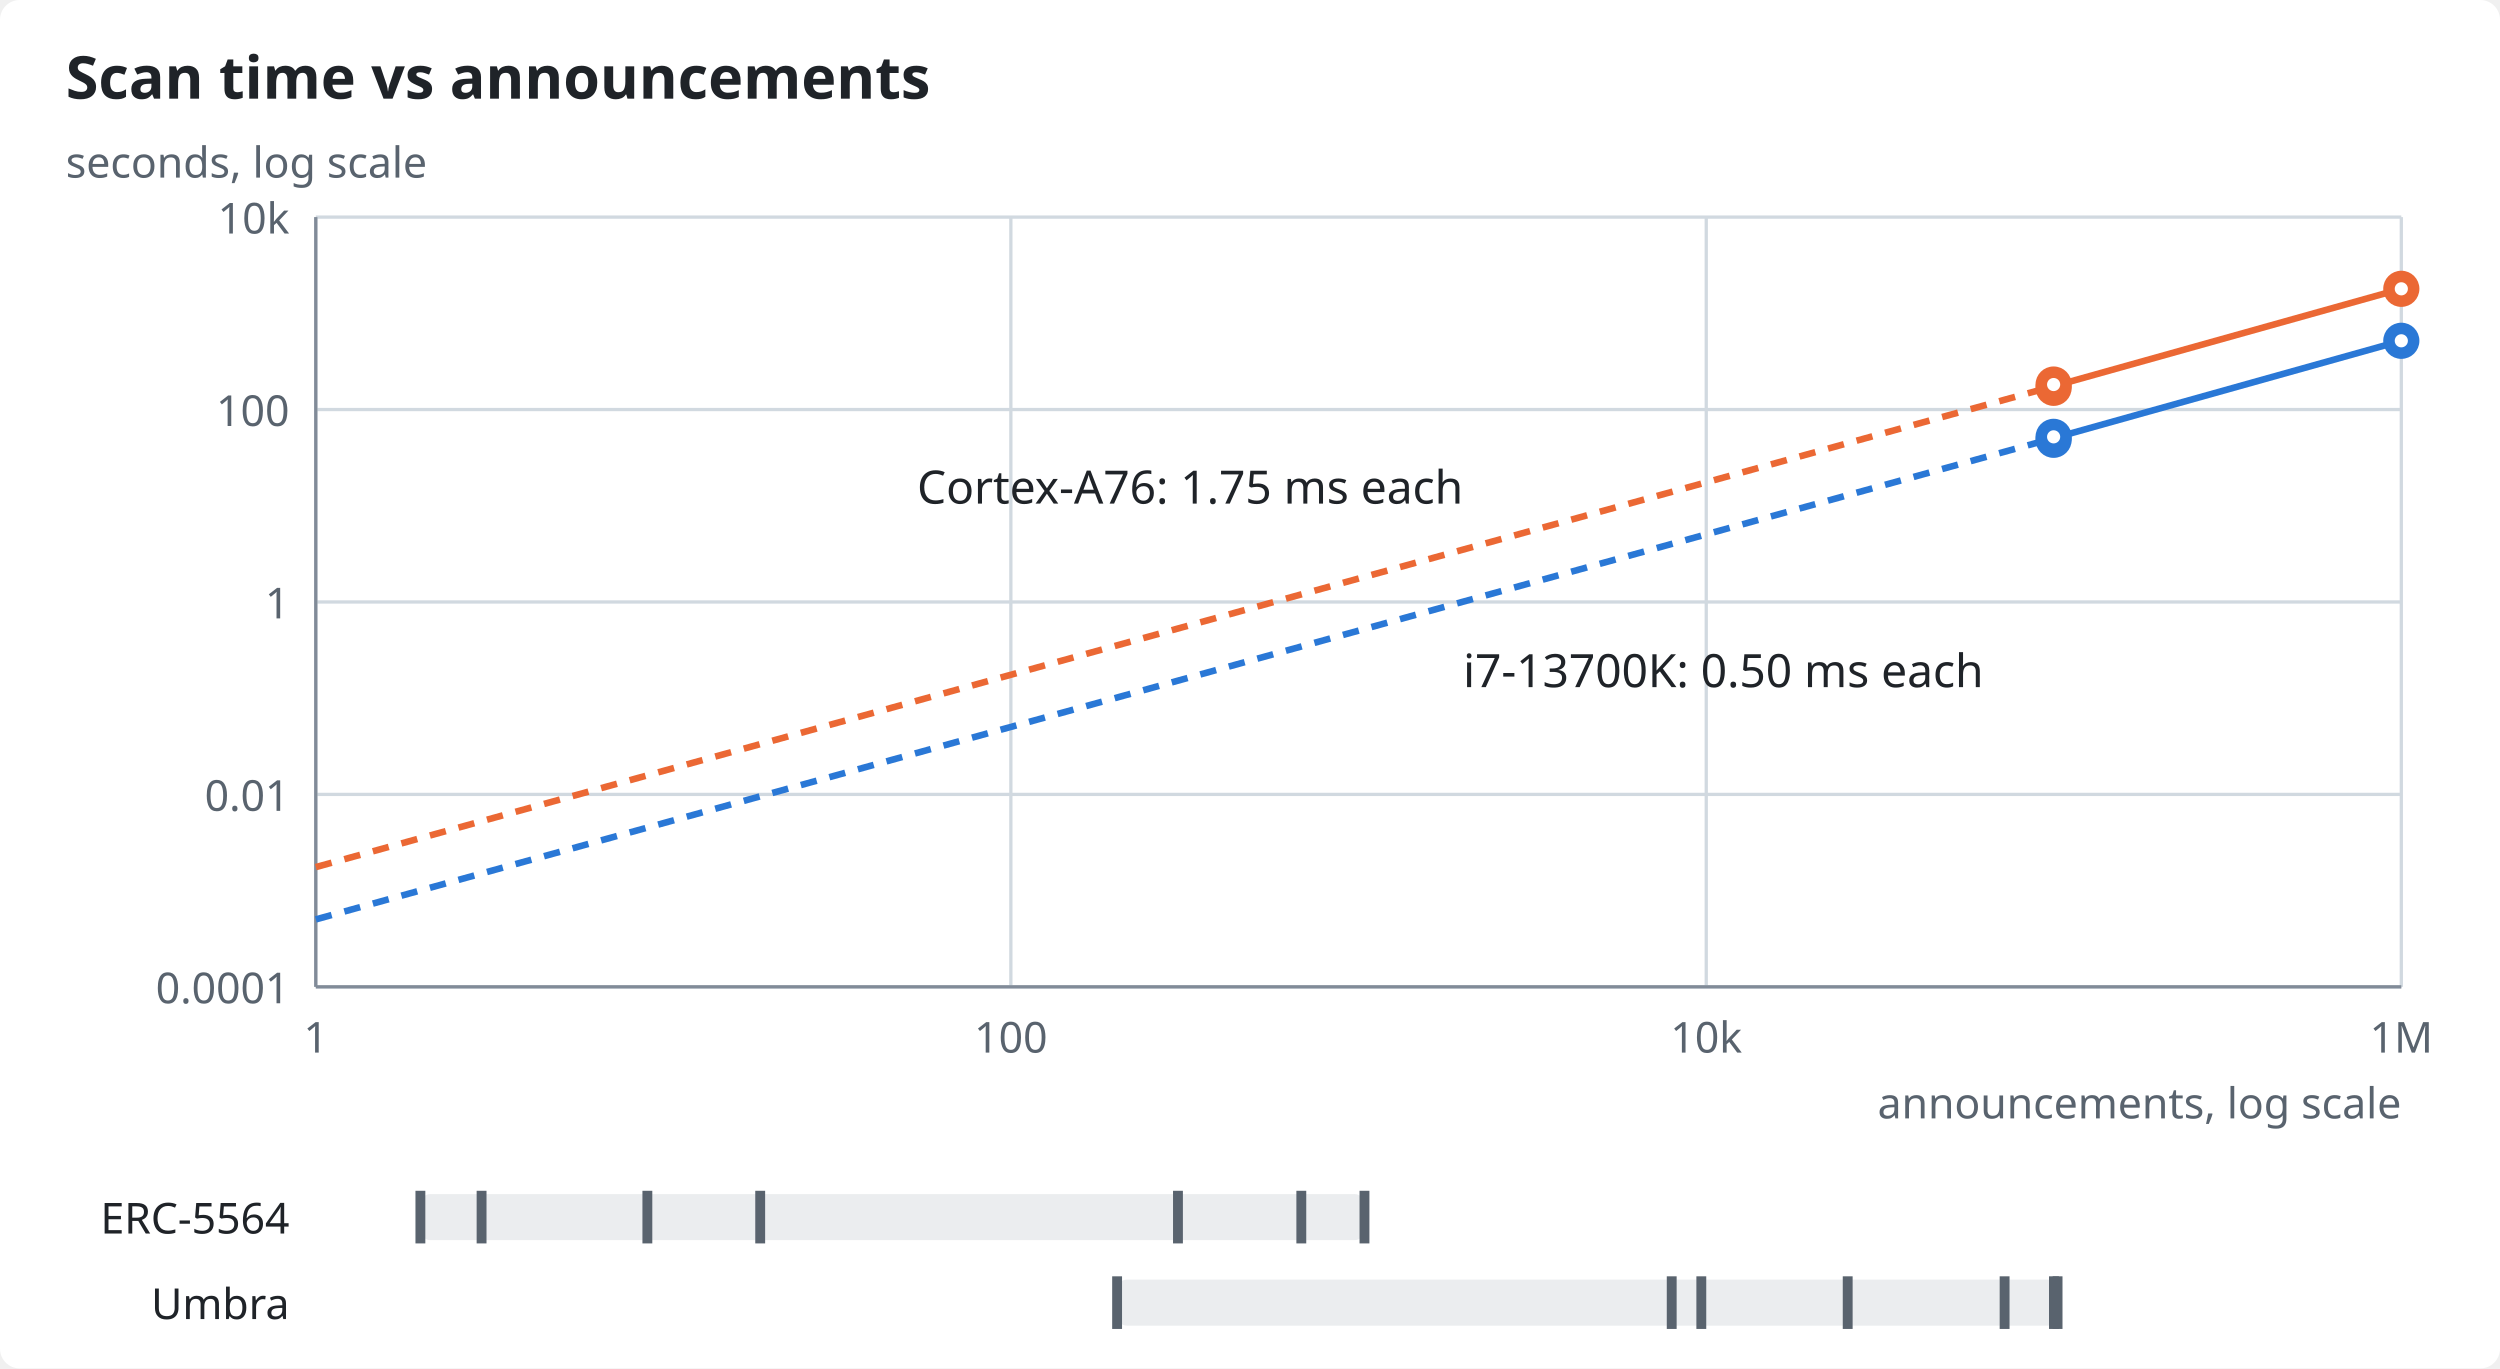
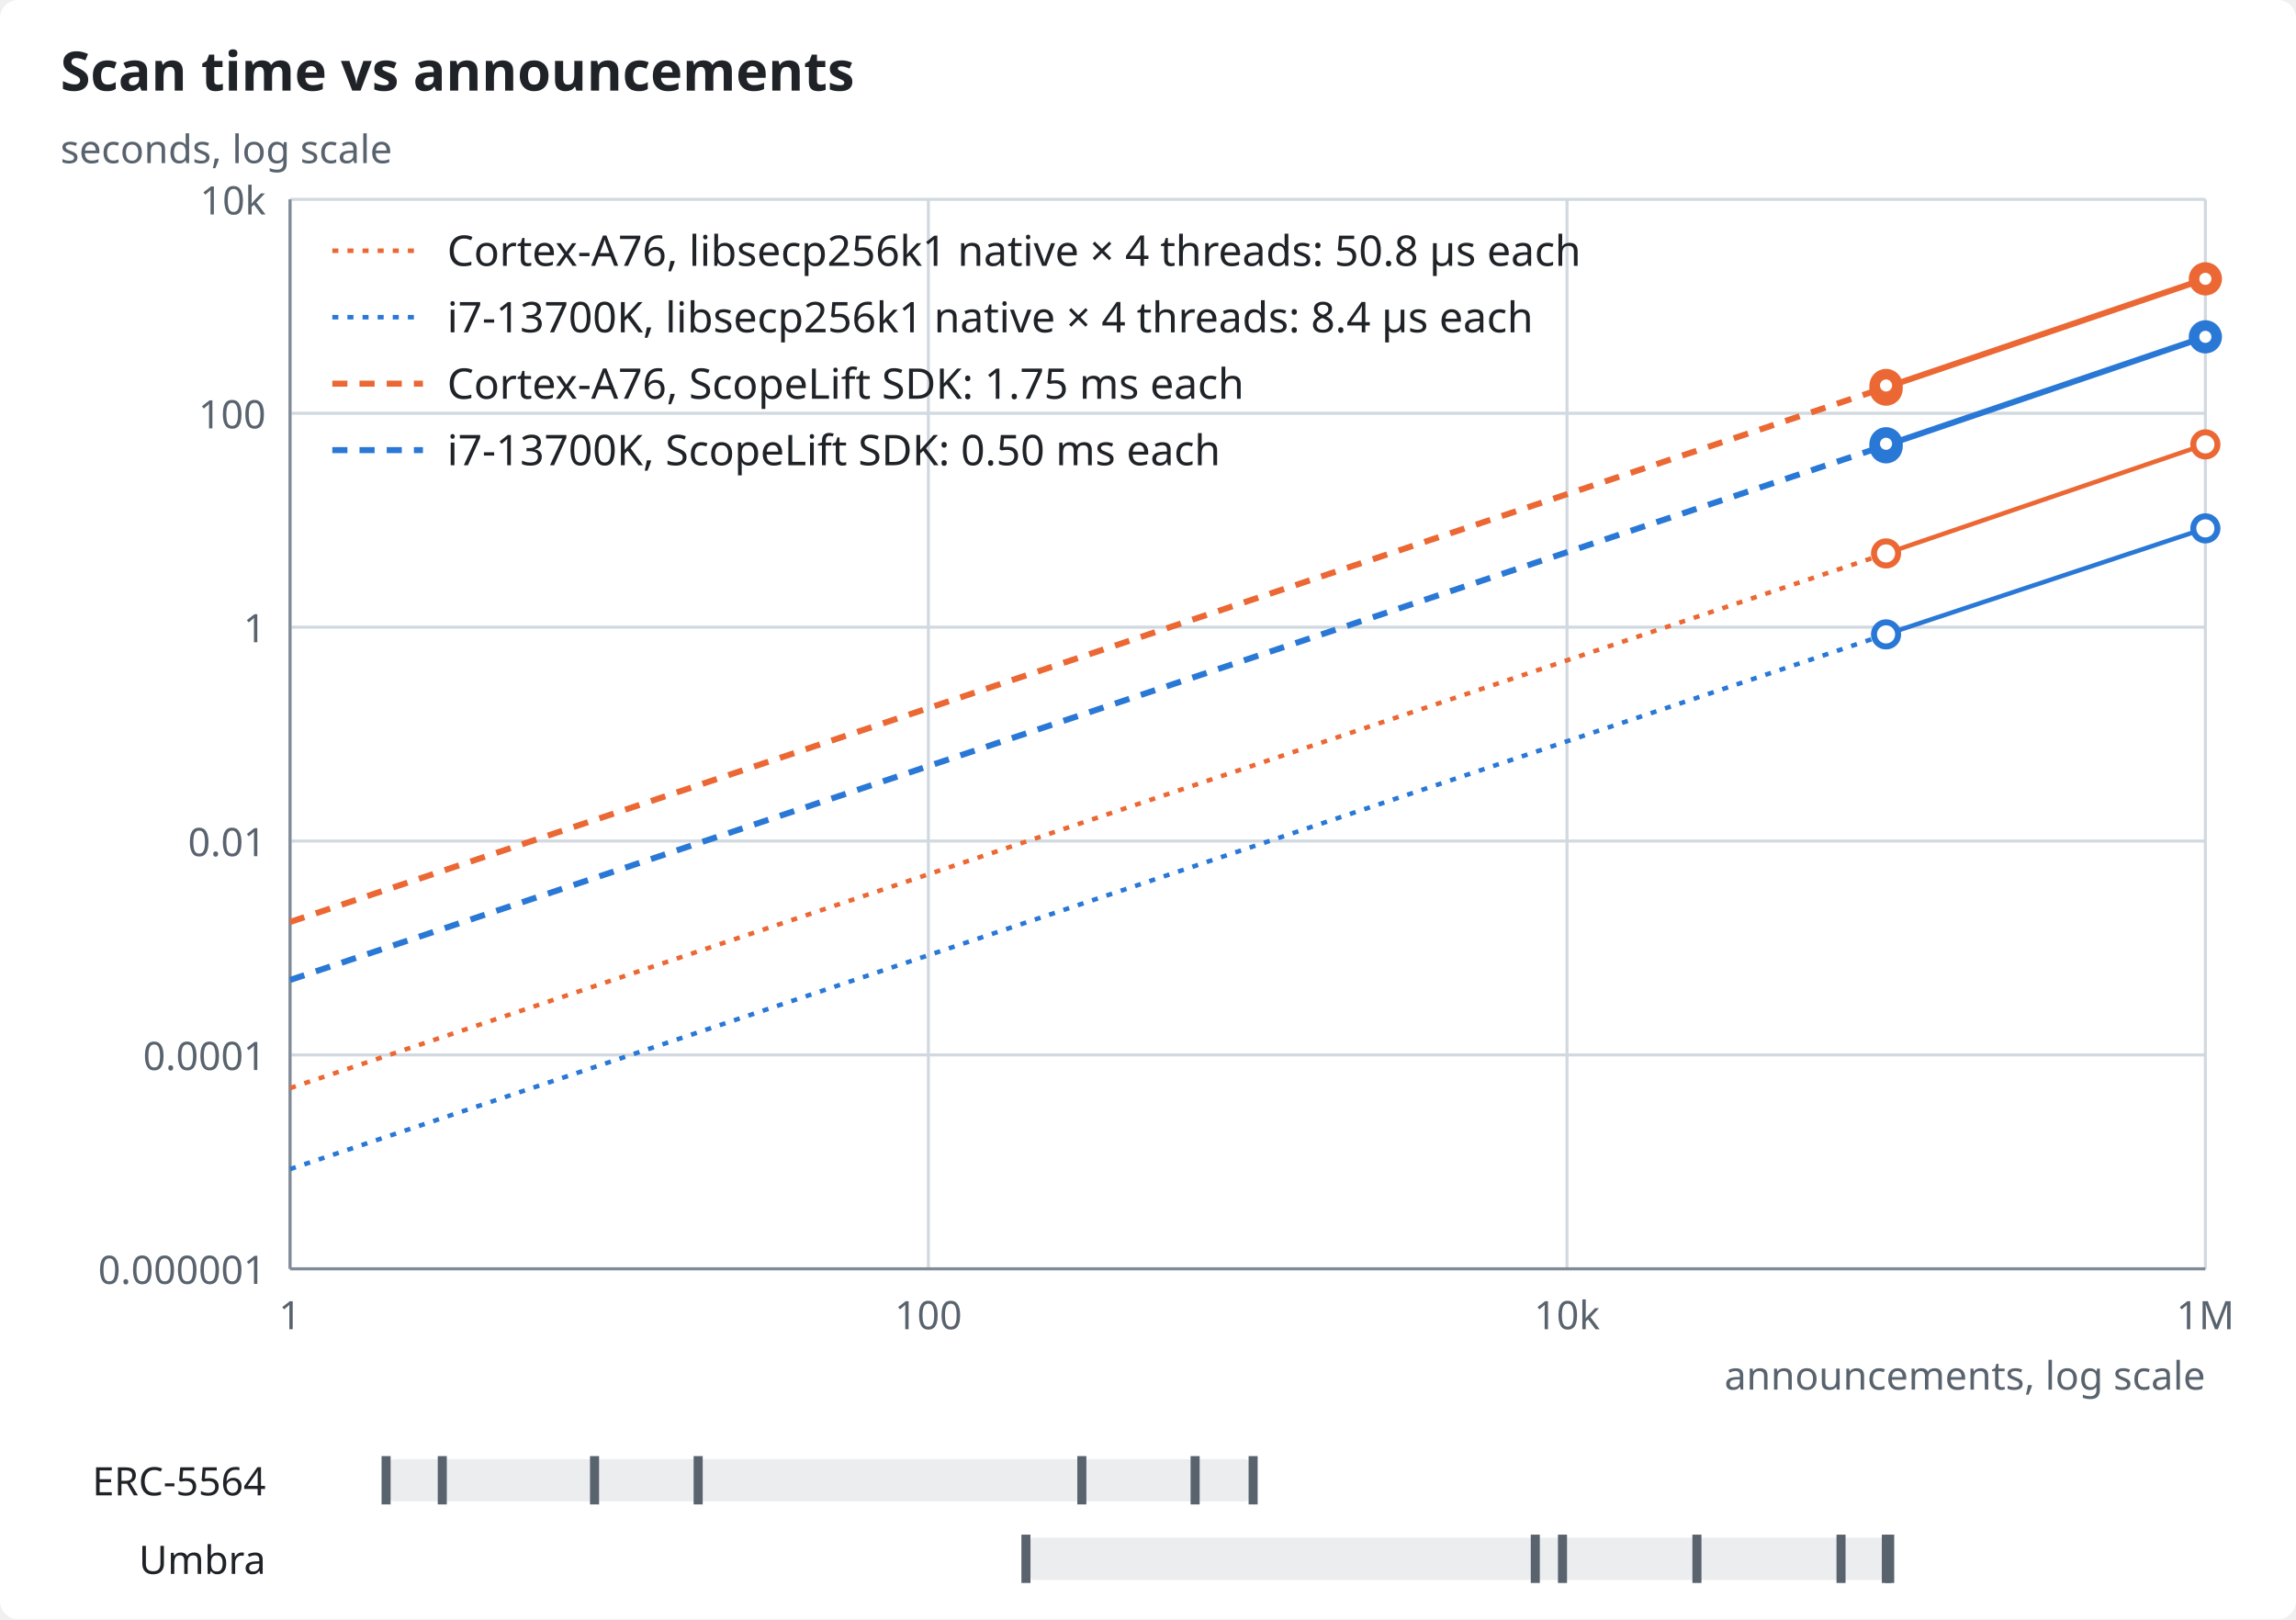
- <svg xmlns="http://www.w3.org/2000/svg" width="760" height="416" viewBox="0 0 760 416" role="img" aria-label="Scan time against announcement count, log-log">
+ <svg xmlns="http://www.w3.org/2000/svg" width="760" height="536" viewBox="0 0 760 536" role="img" aria-label="Scan time against announcement count, log-log">
  <style>
  .bg { fill: #ffffff; }
  .ink { fill: #1f2328; }
  .muted { fill: #59636e; }
  .grid { stroke: #d1d9e0; }
  .axis { stroke: #818b98; }
  .gap { stroke: #ffffff; }
  .s1 { fill: #2a78d6; stroke: #2a78d6; }
  .s2 { fill: #eb6834; stroke: #eb6834; }
  .s3 { fill: #1baf7a; stroke: #1baf7a; }
  .band { fill: #818b98; fill-opacity: 0.16; }
  .hollow { fill: #ffffff; }
  @media (prefers-color-scheme: dark) {
    .bg { fill: #0d1117; }
    .ink { fill: #f0f6fc; }
    .muted { fill: #9198a1; }
    .grid { stroke: #2f353d; }
    .axis { stroke: #656c76; }
    .gap { stroke: #0d1117; }
    .s1 { fill: #3987e5; stroke: #3987e5; }
    .s2 { fill: #d95926; stroke: #d95926; }
    .s3 { fill: #199e70; stroke: #199e70; }
    .band { fill: #9198a1; fill-opacity: 0.18; }
    .hollow { fill: #0d1117; }
  }
  text { font-family: -apple-system, BlinkMacSystemFont, "Segoe UI", "Noto Sans", Helvetica, Arial, sans-serif; }
  .title { font-size: 18px; font-weight: 600; }
  .label { font-size: 14px; }
  .small { font-size: 13px; }
</style>
-   <rect class="bg" x="0" y="0" width="760" height="416" rx="6" />
+   <rect class="bg" x="0" y="0" width="760" height="536" rx="6" />
  <text x="20" y="30" class="title ink" text-anchor="start">Scan time vs announcements</text>
  <text x="20" y="54" class="small muted" text-anchor="start">seconds, log scale</text>
-   <line x1="96" y1="66" x2="96" y2="300" class="grid" />
-   <text x="96" y="320" class="small muted" text-anchor="middle">1</text>
-   <line x1="307.3" y1="66" x2="307.3" y2="300" class="grid" />
-   <text x="307.3" y="320" class="small muted" text-anchor="middle">100</text>
-   <line x1="518.7" y1="66" x2="518.7" y2="300" class="grid" />
-   <text x="518.7" y="320" class="small muted" text-anchor="middle">10k</text>
-   <line x1="730" y1="66" x2="730" y2="300" class="grid" />
-   <text x="730" y="320" class="small muted" text-anchor="middle">1M</text>
-   <line x1="96" y1="300" x2="730" y2="300" class="grid" />
-   <text x="88" y="305" class="small muted" text-anchor="end">0.0001</text>
-   <line x1="96" y1="241.5" x2="730" y2="241.5" class="grid" />
-   <text x="88" y="246.5" class="small muted" text-anchor="end">0.01</text>
-   <line x1="96" y1="183" x2="730" y2="183" class="grid" />
-   <text x="88" y="188" class="small muted" text-anchor="end">1</text>
-   <line x1="96" y1="124.5" x2="730" y2="124.5" class="grid" />
-   <text x="88" y="129.5" class="small muted" text-anchor="end">100</text>
+   <line x1="96" y1="66" x2="96" y2="420" class="grid" />
+   <text x="96" y="440" class="small muted" text-anchor="middle">1</text>
+   <line x1="307.3" y1="66" x2="307.3" y2="420" class="grid" />
+   <text x="307.3" y="440" class="small muted" text-anchor="middle">100</text>
+   <line x1="518.7" y1="66" x2="518.7" y2="420" class="grid" />
+   <text x="518.7" y="440" class="small muted" text-anchor="middle">10k</text>
+   <line x1="730" y1="66" x2="730" y2="420" class="grid" />
+   <text x="730" y="440" class="small muted" text-anchor="middle">1M</text>
+   <line x1="96" y1="420" x2="730" y2="420" class="grid" />
+   <text x="88" y="425" class="small muted" text-anchor="end">0.000001</text>
+   <line x1="96" y1="349.2" x2="730" y2="349.2" class="grid" />
+   <text x="88" y="354.2" class="small muted" text-anchor="end">0.0001</text>
+   <line x1="96" y1="278.4" x2="730" y2="278.4" class="grid" />
+   <text x="88" y="283.4" class="small muted" text-anchor="end">0.01</text>
+   <line x1="96" y1="207.6" x2="730" y2="207.6" class="grid" />
+   <text x="88" y="212.6" class="small muted" text-anchor="end">1</text>
+   <line x1="96" y1="136.8" x2="730" y2="136.8" class="grid" />
+   <text x="88" y="141.8" class="small muted" text-anchor="end">100</text>
  <line x1="96" y1="66" x2="730" y2="66" class="grid" />
  <text x="88" y="71" class="small muted" text-anchor="end">10k</text>
-   <line x1="96" y1="300" x2="730" y2="300" class="axis" />
-   <line x1="96" y1="66" x2="96" y2="300" class="axis" />
-   <text x="730" y="340" class="small muted" text-anchor="end">announcements, log scale</text>
-   <line x1="96" y1="279.5" x2="624.3" y2="133.2" class="s1" stroke-width="2" stroke-dasharray="5 4" fill="none" />
-   <line x1="624.3" y1="133.2" x2="730" y2="103.6" class="s1" stroke-width="2" fill="none" />
-   <line x1="624.3" y1="133.7" x2="624.3" y2="132.8" class="s1" stroke-width="2" />
-   <circle cx="624.3" cy="133.7" r="4.5" class="s1" stroke-width="2" />
-   <circle cx="624.3" cy="133.7" r="2" class="hollow" />
-   <circle cx="624.3" cy="132.8" r="4.5" class="s1" stroke-width="2" />
-   <circle cx="624.3" cy="132.8" r="2" class="hollow" />
-   <circle cx="730" cy="103.6" r="4.5" class="s1" stroke-width="2" />
-   <circle cx="730" cy="103.6" r="2" class="hollow" />
-   <text x="444.8" y="208.9" class="label ink" text-anchor="start">i7-13700K: 0.50 ms each</text>
-   <line x1="96" y1="263.6" x2="624.3" y2="117.4" class="s2" stroke-width="2" stroke-dasharray="5 4" fill="none" />
-   <line x1="624.3" y1="117.4" x2="730" y2="87.8" class="s2" stroke-width="2" fill="none" />
-   <line x1="624.3" y1="117.9" x2="624.3" y2="116.9" class="s2" stroke-width="2" />
-   <circle cx="624.3" cy="117.9" r="4.5" class="s2" stroke-width="2" />
-   <circle cx="624.3" cy="117.9" r="2" class="hollow" />
-   <circle cx="624.3" cy="116.9" r="4.5" class="s2" stroke-width="2" />
-   <circle cx="624.3" cy="116.9" r="2" class="hollow" />
-   <circle cx="730" cy="87.8" r="4.5" class="s2" stroke-width="2" />
-   <circle cx="730" cy="87.8" r="2" class="hollow" />
-   <text x="444.8" y="153.1" class="label ink" text-anchor="end">Cortex-A76: 1.75 ms each</text>
-   <rect x="127.8" y="363" width="287" height="14" class="band" rx="3" />
-   <rect x="356.6" y="362" width="3" height="16" class="muted" />
-   <rect x="394.1" y="362" width="3" height="16" class="muted" />
-   <rect x="229.6" y="362" width="3" height="16" class="muted" />
-   <rect x="126.3" y="362" width="3" height="16" class="muted" />
-   <rect x="144.9" y="362" width="3" height="16" class="muted" />
-   <rect x="195.3" y="362" width="3" height="16" class="muted" />
-   <rect x="413.3" y="362" width="3" height="16" class="muted" />
-   <text x="88" y="375" class="small ink" text-anchor="end">ERC-5564</text>
-   <rect x="339.6" y="389" width="285.9" height="14" class="band" rx="3" />
-   <rect x="560.2" y="388" width="3" height="16" class="muted" />
-   <rect x="506.7" y="388" width="3" height="16" class="muted" />
-   <rect x="622.9" y="388" width="3" height="16" class="muted" />
-   <rect x="607.9" y="388" width="3" height="16" class="muted" />
-   <rect x="338.1" y="388" width="3" height="16" class="muted" />
-   <rect x="624" y="388" width="3" height="16" class="muted" />
-   <rect x="515.7" y="388" width="3" height="16" class="muted" />
-   <text x="88" y="401" class="small ink" text-anchor="end">Umbra</text>
+   <line x1="96" y1="420" x2="730" y2="420" class="axis" />
+   <line x1="96" y1="66" x2="96" y2="420" class="axis" />
+   <text x="730" y="460" class="small muted" text-anchor="end">announcements, log scale</text>
+   <line x1="96" y1="324.4" x2="624.3" y2="147.4" class="s1" stroke-width="2" stroke-dasharray="5 4" fill="none" />
+   <line x1="624.3" y1="147.4" x2="730" y2="111.5" class="s1" stroke-width="2" fill="none" />
+   <line x1="624.3" y1="147.9" x2="624.3" y2="146.9" class="s1" stroke-width="2" />
+   <circle cx="624.3" cy="147.9" r="4.5" class="s1" stroke-width="2" />
+   <circle cx="624.3" cy="147.9" r="2" class="hollow" />
+   <circle cx="624.3" cy="146.9" r="4.5" class="s1" stroke-width="2" />
+   <circle cx="624.3" cy="146.9" r="2" class="hollow" />
+   <circle cx="730" cy="111.5" r="4.5" class="s1" stroke-width="2" />
+   <circle cx="730" cy="111.5" r="2" class="hollow" />
+   <line x1="96" y1="305.2" x2="624.3" y2="128.2" class="s2" stroke-width="2" stroke-dasharray="5 4" fill="none" />
+   <line x1="624.3" y1="128.2" x2="730" y2="92.3" class="s2" stroke-width="2" fill="none" />
+   <line x1="624.3" y1="128.8" x2="624.3" y2="127.6" class="s2" stroke-width="2" />
+   <circle cx="624.3" cy="128.8" r="4.5" class="s2" stroke-width="2" />
+   <circle cx="624.3" cy="128.8" r="2" class="hollow" />
+   <circle cx="624.3" cy="127.6" r="4.5" class="s2" stroke-width="2" />
+   <circle cx="624.3" cy="127.6" r="2" class="hollow" />
+   <circle cx="730" cy="92.3" r="4.5" class="s2" stroke-width="2" />
+   <circle cx="730" cy="92.3" r="2" class="hollow" />
+   <line x1="96" y1="387" x2="624.3" y2="210" class="s1" stroke-width="1.5" stroke-dasharray="2 3" fill="none" />
+   <line x1="624.3" y1="210" x2="730" y2="174.9" class="s1" stroke-width="1.5" fill="none" />
+   <circle cx="624.3" cy="210" r="4" class="s1 hollow" stroke-width="2" />
+   <circle cx="730" cy="174.9" r="4" class="s1 hollow" stroke-width="2" />
+   <line x1="96" y1="360.2" x2="624.3" y2="183.2" class="s2" stroke-width="1.5" stroke-dasharray="2 3" fill="none" />
+   <line x1="624.3" y1="183.2" x2="730" y2="147.1" class="s2" stroke-width="1.5" fill="none" />
+   <circle cx="624.3" cy="183.2" r="4" class="s2 hollow" stroke-width="2" />
+   <circle cx="730" cy="147.1" r="4" class="s2 hollow" stroke-width="2" />
+   <line x1="110" y1="83" x2="140" y2="83" class="s2" stroke-width="1.5" stroke-dasharray="2 3" />
+   <text x="148" y="88" class="label ink" text-anchor="start">Cortex-A76, libsecp256k1 native × 4 threads: 50.8 µs each</text>
+   <line x1="110" y1="105" x2="140" y2="105" class="s1" stroke-width="1.5" stroke-dasharray="2 3" />
+   <text x="148" y="110" class="label ink" text-anchor="start">i7-13700K, libsecp256k1 native × 4 threads: 8.4 µs each</text>
+   <line x1="110" y1="127" x2="140" y2="127" class="s2" stroke-width="2" stroke-dasharray="5 4" />
+   <text x="148" y="132" class="label ink" text-anchor="start">Cortex-A76, ScopeLift SDK: 1.75 ms each</text>
+   <line x1="110" y1="149" x2="140" y2="149" class="s1" stroke-width="2" stroke-dasharray="5 4" />
+   <text x="148" y="154" class="label ink" text-anchor="start">i7-13700K, ScopeLift SDK: 0.50 ms each</text>
+   <rect x="127.8" y="483" width="287" height="14" class="band" rx="3" />
+   <rect x="356.6" y="482" width="3" height="16" class="muted" />
+   <rect x="394.1" y="482" width="3" height="16" class="muted" />
+   <rect x="229.6" y="482" width="3" height="16" class="muted" />
+   <rect x="126.3" y="482" width="3" height="16" class="muted" />
+   <rect x="144.9" y="482" width="3" height="16" class="muted" />
+   <rect x="195.3" y="482" width="3" height="16" class="muted" />
+   <rect x="413.3" y="482" width="3" height="16" class="muted" />
+   <text x="88" y="495" class="small ink" text-anchor="end">ERC-5564</text>
+   <rect x="339.6" y="509" width="285.9" height="14" class="band" rx="3" />
+   <rect x="560.2" y="508" width="3" height="16" class="muted" />
+   <rect x="506.7" y="508" width="3" height="16" class="muted" />
+   <rect x="622.9" y="508" width="3" height="16" class="muted" />
+   <rect x="607.9" y="508" width="3" height="16" class="muted" />
+   <rect x="338.1" y="508" width="3" height="16" class="muted" />
+   <rect x="624" y="508" width="3" height="16" class="muted" />
+   <rect x="515.7" y="508" width="3" height="16" class="muted" />
+   <text x="88" y="521" class="small ink" text-anchor="end">Umbra</text>
</svg>
